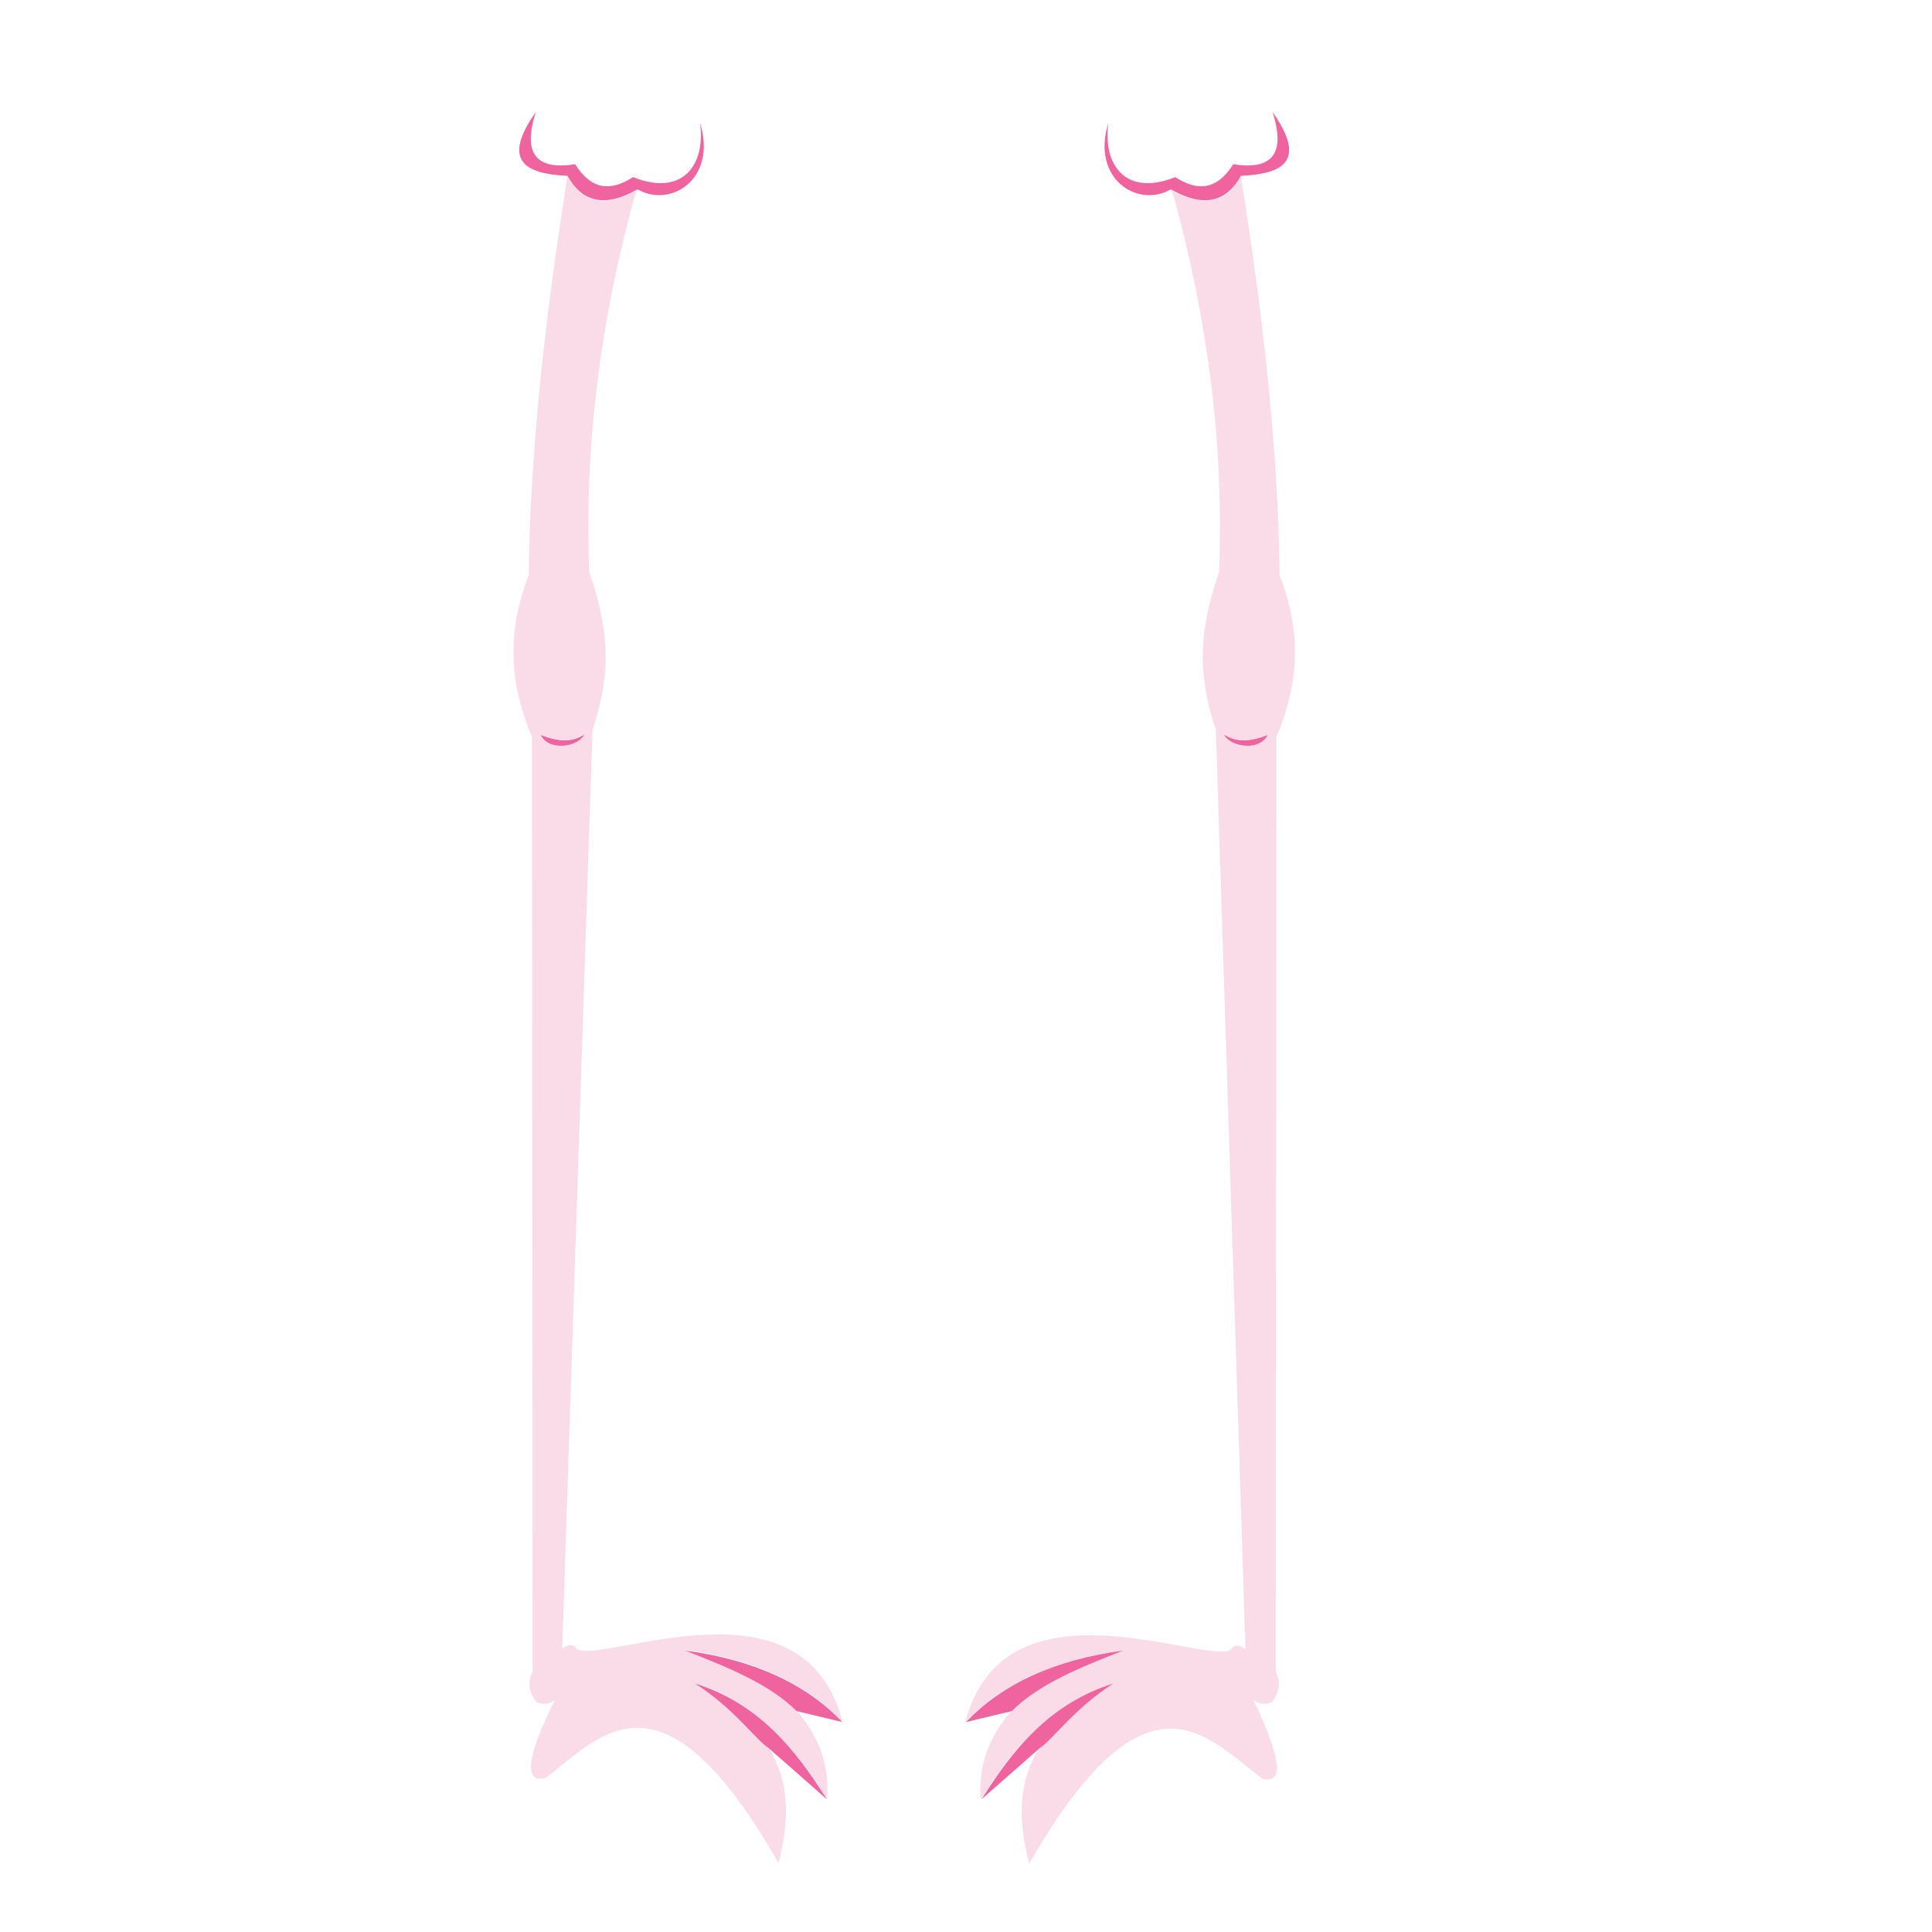
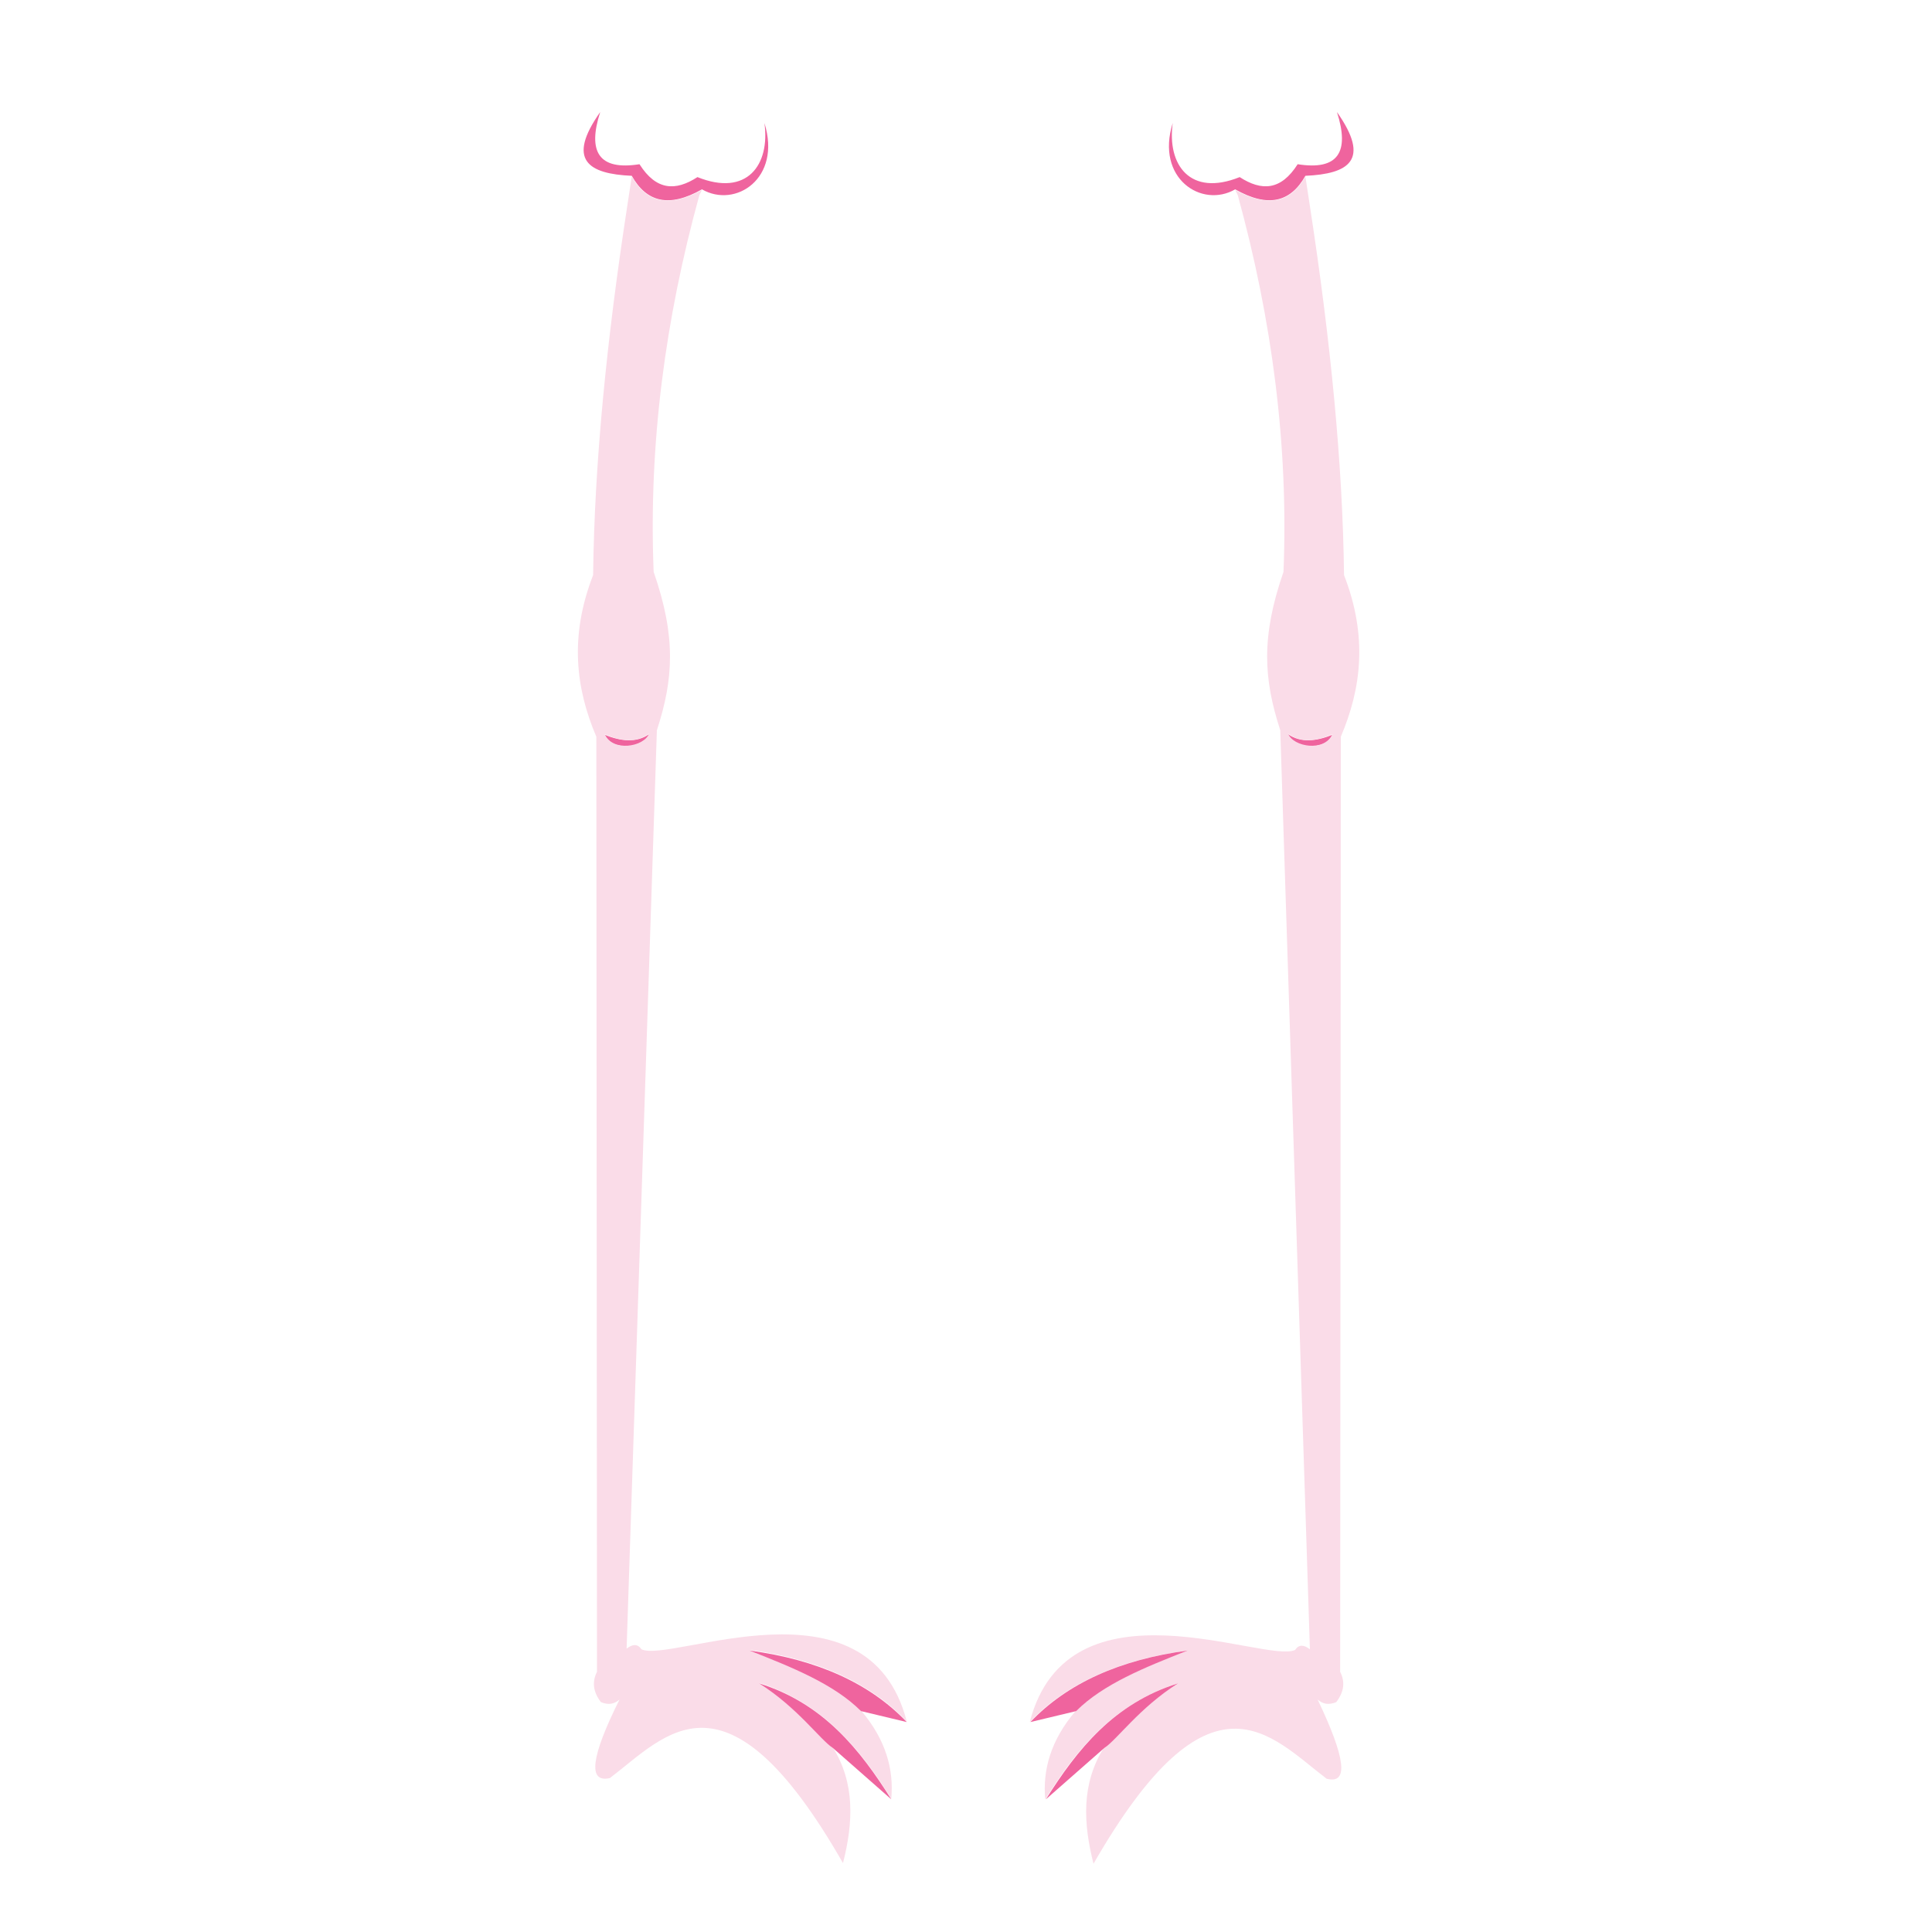
- <svg xmlns="http://www.w3.org/2000/svg" version="1.1" id="Layer_2" x="0px" y="0px" viewBox="0 0 300 300" style="enable-background:new 0 0 300 300;" xml:space="preserve">
+ <svg xmlns="http://www.w3.org/2000/svg" version="1.1" id="Layer_2" x="0px" y="0px" viewBox="-10 0 300 300" style="enable-background:new 0 0 300 300;" xml:space="preserve">
  <style type="text/css">
	.st0{fill:#EF649E;}
	.st1{fill:#FADCE8;}
</style>
  <path class="st0" d="M7.9-33.1" />
  <g>
    <g>
      <g id="XMLID_5_">
        <g>
          <path class="st0" d="M83.2,17.4c-5.3,7.5-1.8,9.6,4.9,9.9c2.3,4.1,5.8,5,10.9,2.1c5.2,3,12.4-1.7,9.7-10.3      c0.9,6.5-2.7,11.5-10.4,8.4c-3.4,2.2-6.4,2.1-9-2C83,26.5,81.2,23.6,83.2,17.4z" />
          <path class="st0" d="M83.9,114.1c1.2,2.7,6.2,2,6.9-0.1C88.8,115.4,86.4,115.1,83.9,114.1z" />
          <path class="st1" d="M84.7,276.1c8.7-6.6,18-18.6,36.2,13.2c1.6-6.3,1.9-12.4-1.6-18c-2-1.2-5.4-6.3-11.4-10      c9.9,3.2,15.6,10.2,20.5,18c0.4-4.5-0.8-9.1-4.7-13.7c-4.1-4.1-10.7-6.8-17.3-9.4c10.5,1.4,18.7,5.1,24.4,11.1      c-6-23.2-36.6-9-41.2-11.2c-0.6-0.9-1.4-0.8-2.3-0.1L92,113.4c2.6-8,3-14.5-0.5-24.6c-0.8-19.8,1.8-39.3,7.1-58.5l0.4-0.8      c-5.1,2.8-8.6,2-10.9-2.1l-0.7,4.6c-3.2,20.8-5.1,40-5.3,57.3c-3.7,9.5-2.7,17.6,0.5,25.1l0.1,145.2c-0.8,1.6-0.6,3.1,0.6,4.7      c1.2,0.5,2.1,0.3,2.9-0.4C81.8,272.7,81.2,276.9,84.7,276.1z M90.8,113.9c-0.8,2.1-5.7,2.9-6.9,0.1      C86.4,115.1,88.8,115.4,90.8,113.9z" />
          <path class="st0" d="M107.9,261.4c6,3.8,9.5,8.8,11.4,10l9.1,8C123.5,271.6,117.8,264.5,107.9,261.4z" />
          <path class="st0" d="M106.4,256.3c6.6,2.6,13.1,5.2,17.3,9.4l7.1,1.7C125.1,261.4,116.9,257.7,106.4,256.3z" />
        </g>
        <g>
			</g>
      </g>
    </g>
  </g>
  <g>
    <g>
      <g id="XMLID_1_">
        <g>
          <path class="st0" d="M197.6,17.4c5.3,7.5,1.8,9.6-4.9,9.9c-2.3,4.1-5.8,5-10.9,2.1c-5.2,3-12.4-1.7-9.7-10.3      c-0.9,6.5,2.7,11.5,10.4,8.4c3.4,2.2,6.4,2.1,9-2C197.8,26.5,199.6,23.6,197.6,17.4z" />
          <path class="st0" d="M196.9,114.1c-1.2,2.7-6.2,2-6.9-0.1C192,115.4,194.4,115.1,196.9,114.1z" />
          <path class="st1" d="M182.2,30.3l-0.4-0.8c5.1,2.8,8.6,2,10.9-2.1l0.7,4.6c3.2,20.8,5.1,40,5.3,57.3c3.7,9.5,2.7,17.6-0.5,25.1      l-0.1,145.2c0.8,1.6,0.6,3.1-0.6,4.7c-1.2,0.5-2.1,0.3-2.9-0.4c4.3,9,4.9,13.2,1.4,12.3c-8.7-6.6-18-18.5-36.2,13.2      c-1.6-6.3-1.9-12.4,1.6-18c2-1.2,5.4-6.3,11.4-10c-9.9,3.2-15.6,10.2-20.5,18c-0.4-4.5,0.8-9.1,4.7-13.7      c4.1-4.1,10.7-6.8,17.3-9.4c-10.5,1.4-18.7,5.1-24.4,11.1c6-23.1,36.6-9,41.2-11.2c0.6-0.9,1.4-0.8,2.3-0.1l-4.6-142.7      c-2.6-8-3-14.5,0.5-24.6C190.1,69.1,187.5,49.6,182.2,30.3z M190,113.9c0.8,2.1,5.7,2.9,6.9,0.1      C194.4,115.1,192,115.4,190,113.9z" />
          <path class="st0" d="M172.9,261.4c-6,3.8-9.5,8.8-11.4,10l-9.1,8C157.3,271.6,163,264.5,172.9,261.4z" />
          <path class="st0" d="M174.4,256.3c-6.6,2.6-13.1,5.2-17.3,9.4l-7.1,1.7C155.7,261.4,163.9,257.7,174.4,256.3z" />
        </g>
        <g>
			</g>
      </g>
    </g>
  </g>
</svg>
